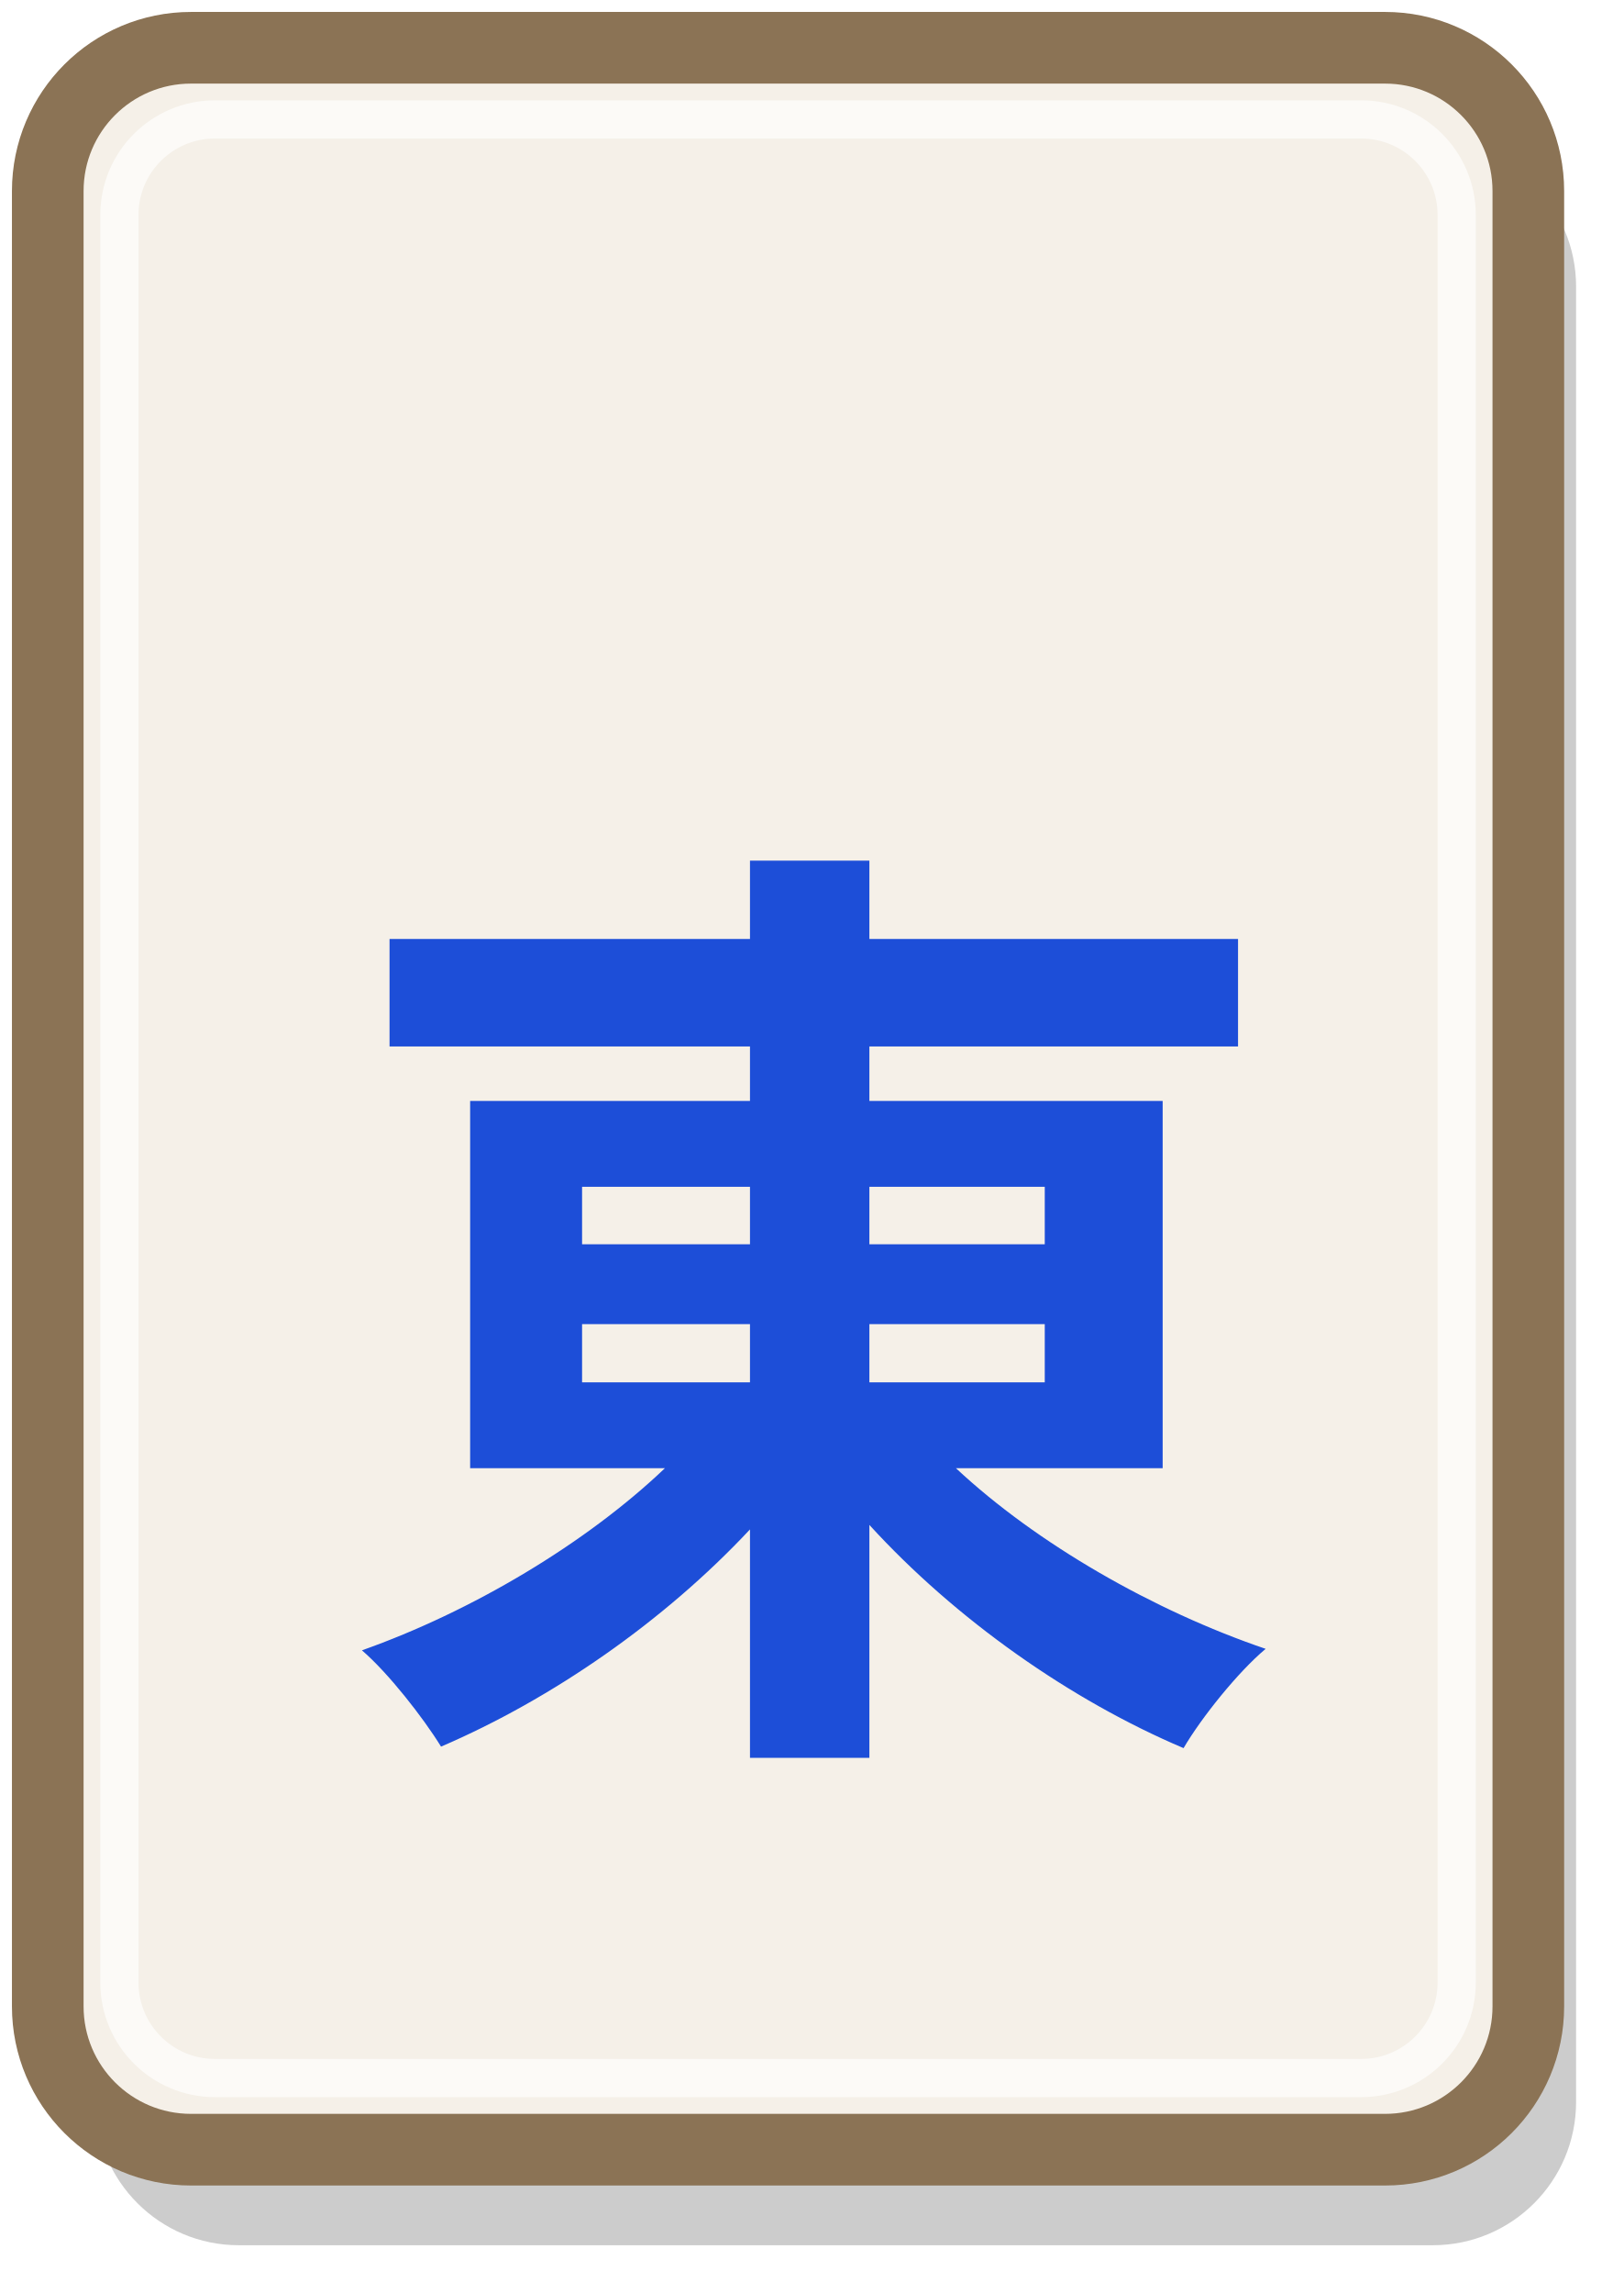
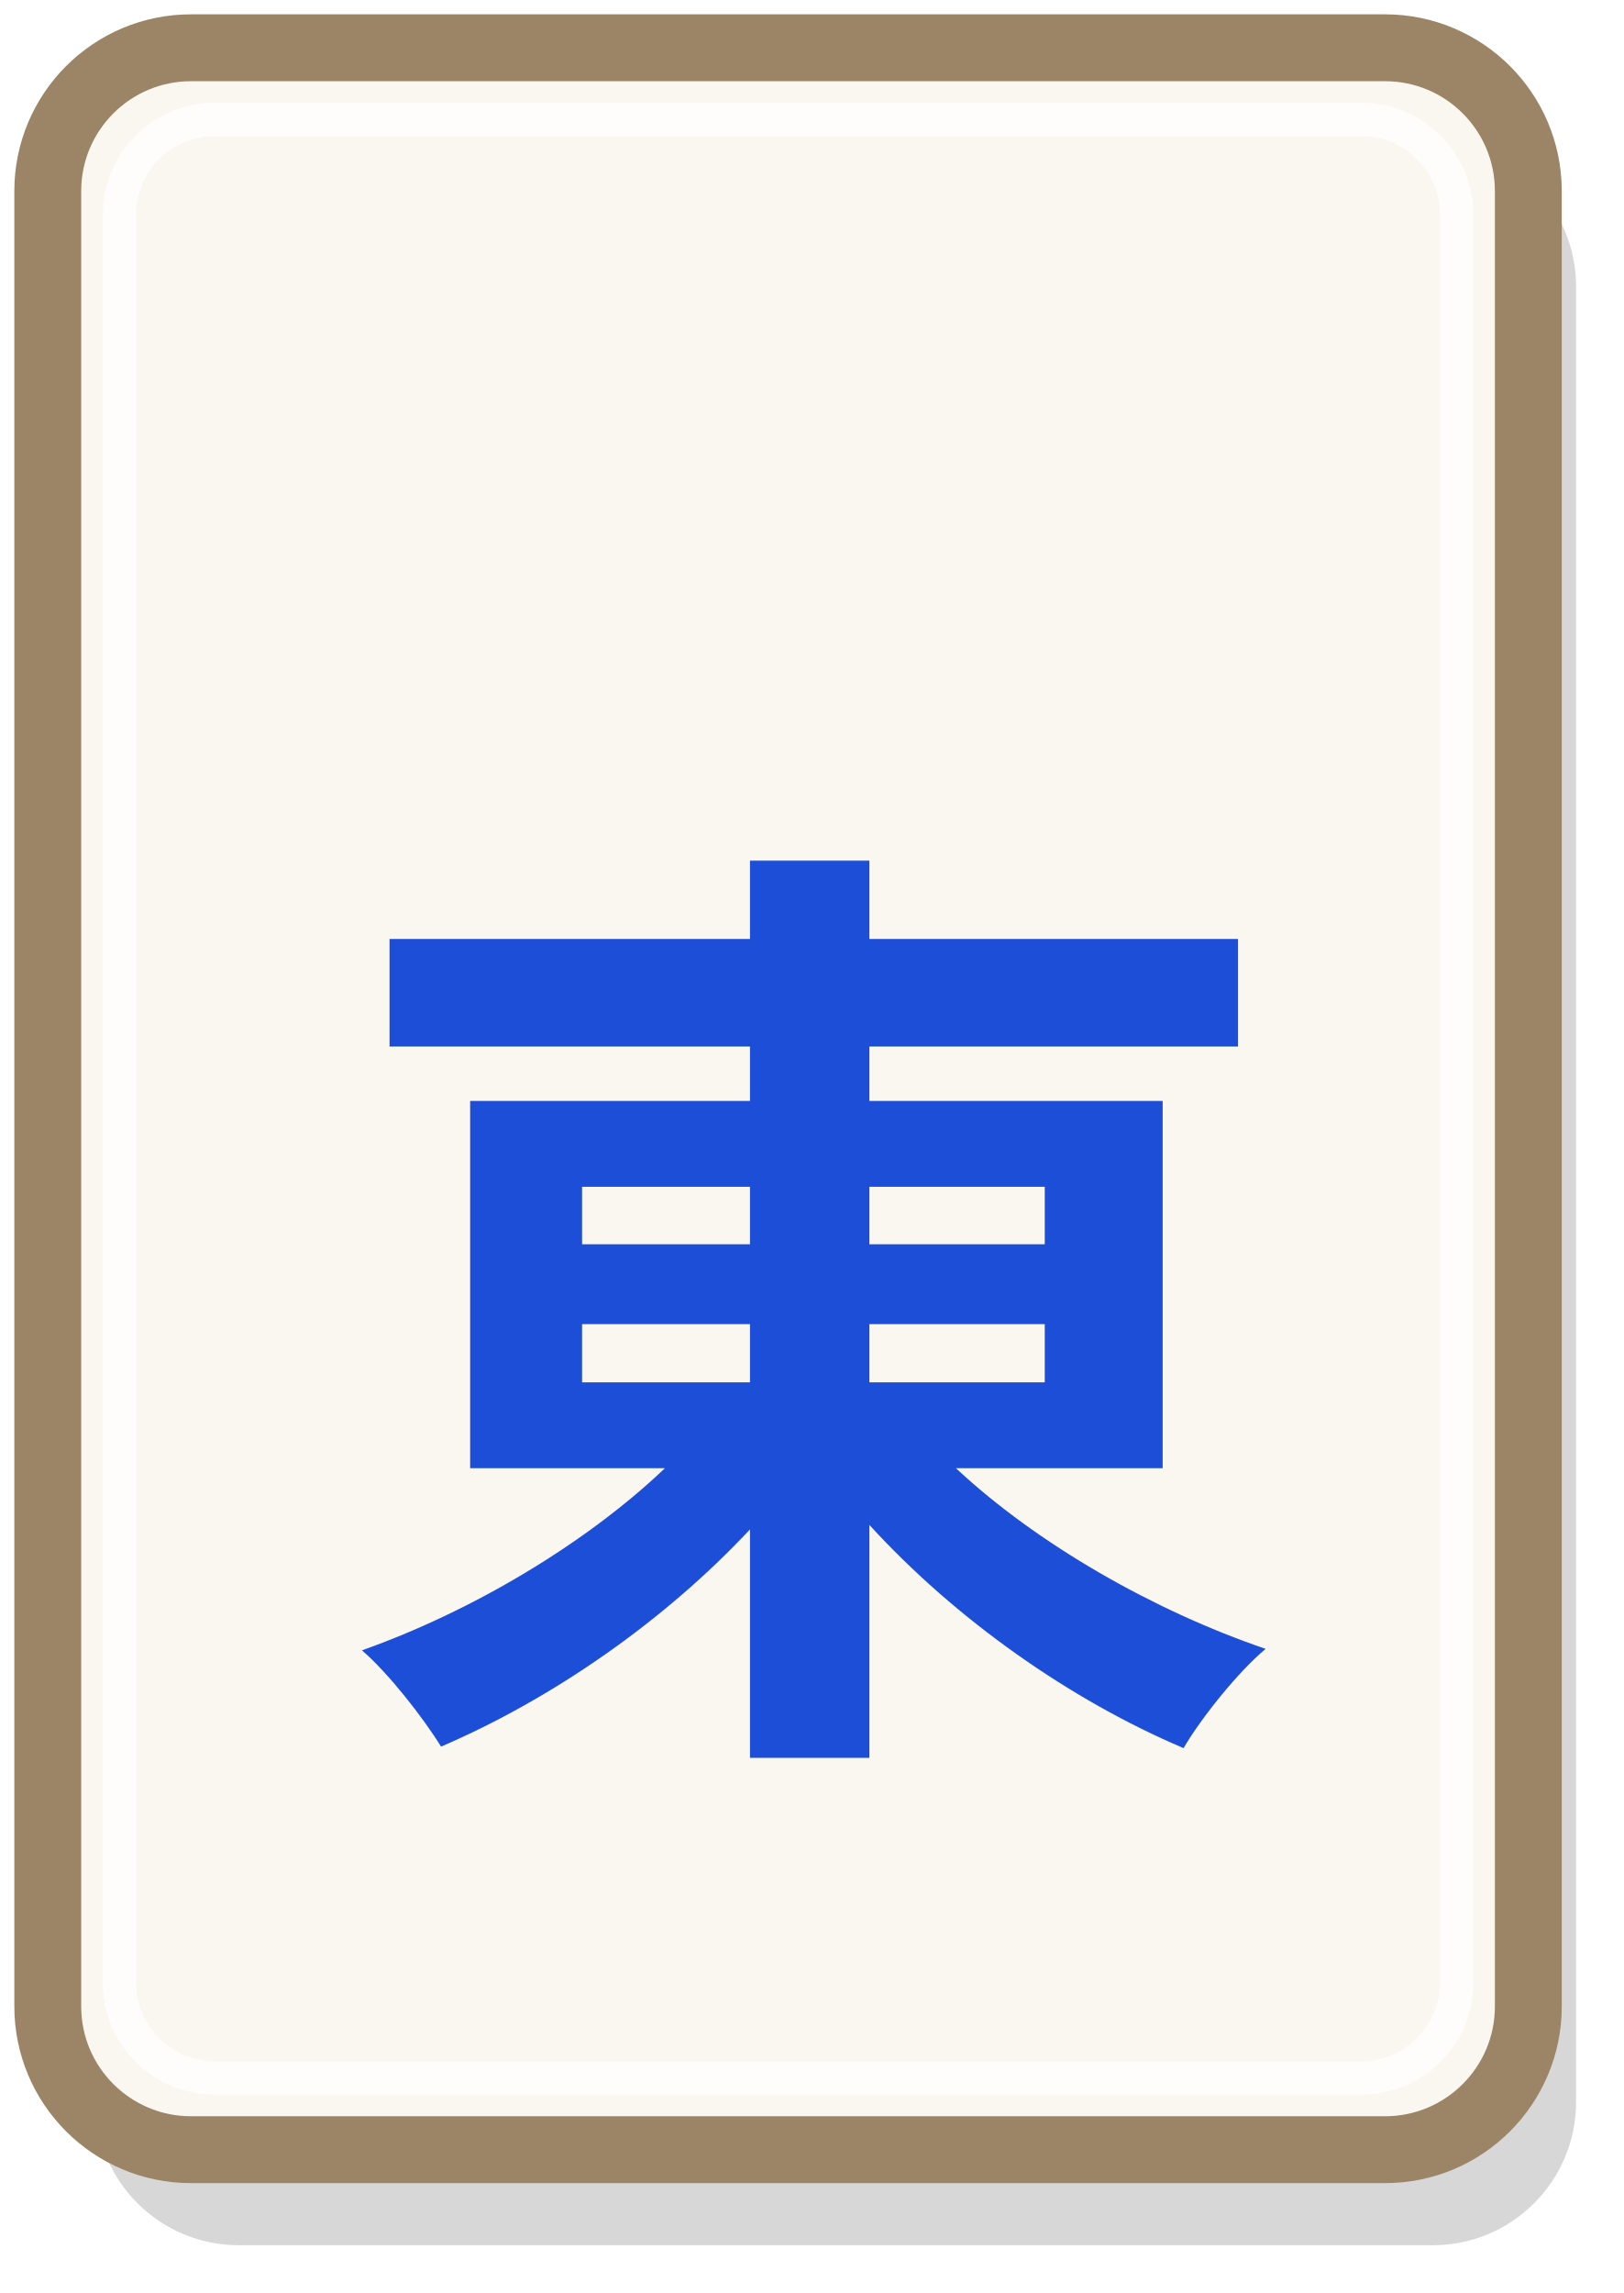
<svg xmlns="http://www.w3.org/2000/svg" viewBox="0 0 34 48">
-   <rect x="2" y="3" width="31" height="44" rx="3" fill="#00000033" />
-   <rect x="1" y="1" width="31" height="44" rx="3" fill="#f5f0e8" stroke="#8b7355" stroke-width="1.5" />
-   <rect x="2.5" y="2.5" width="28" height="41" rx="2" fill="none" stroke="rgba(255,255,255,0.65)" stroke-width="0.8" />
+   <rect x="2" y="3" width="31" height="44" rx="3" fill="#00000028" />
+   <rect x="1" y="1" width="31" height="44" rx="3" fill="#faf7f0" stroke="#9b8566" stroke-width="1.4" />
+   <rect x="2.5" y="2.5" width="28" height="41" rx="2" fill="none" stroke="rgba(255,255,255,0.7)" stroke-width="0.7" />
  <text x="17" y="28" text-anchor="middle" dominant-baseline="middle" font-family="'Noto Serif SC','Source Han Serif CK','HiraMinProN-W6','MS Mincho',serif" font-size="20" font-weight="900" fill="#1d4ed8">東</text>
</svg>
